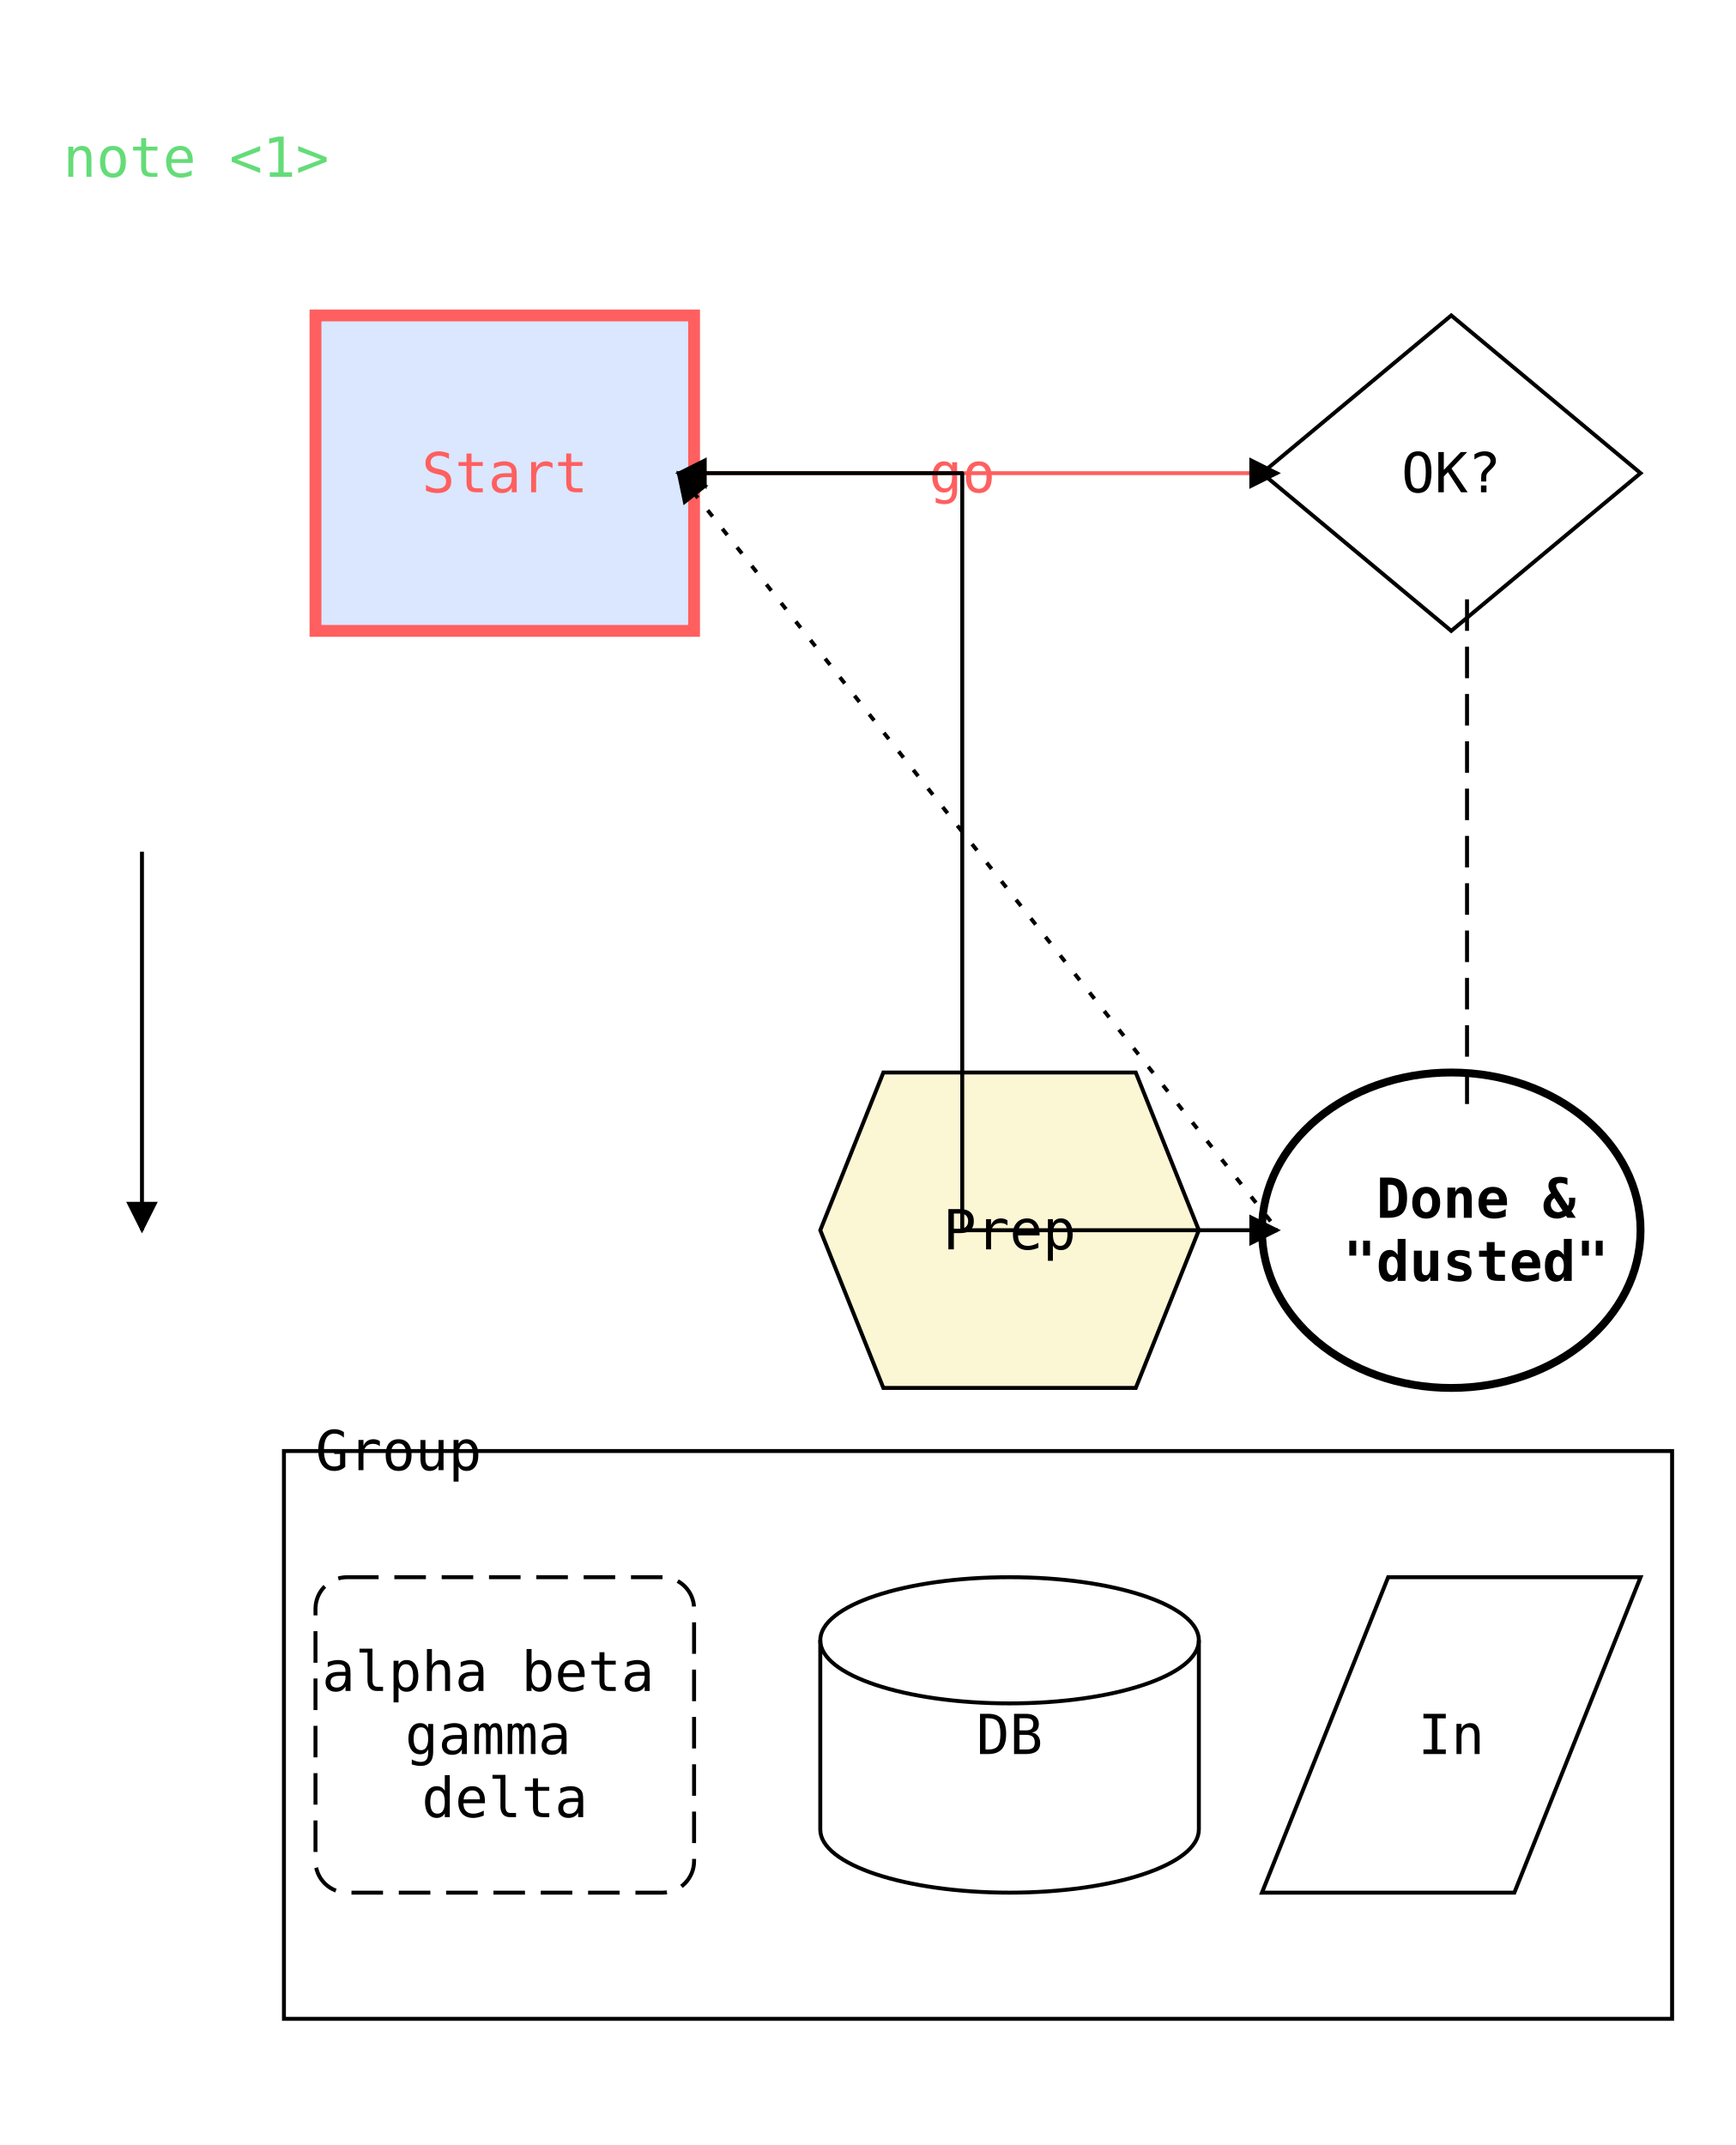
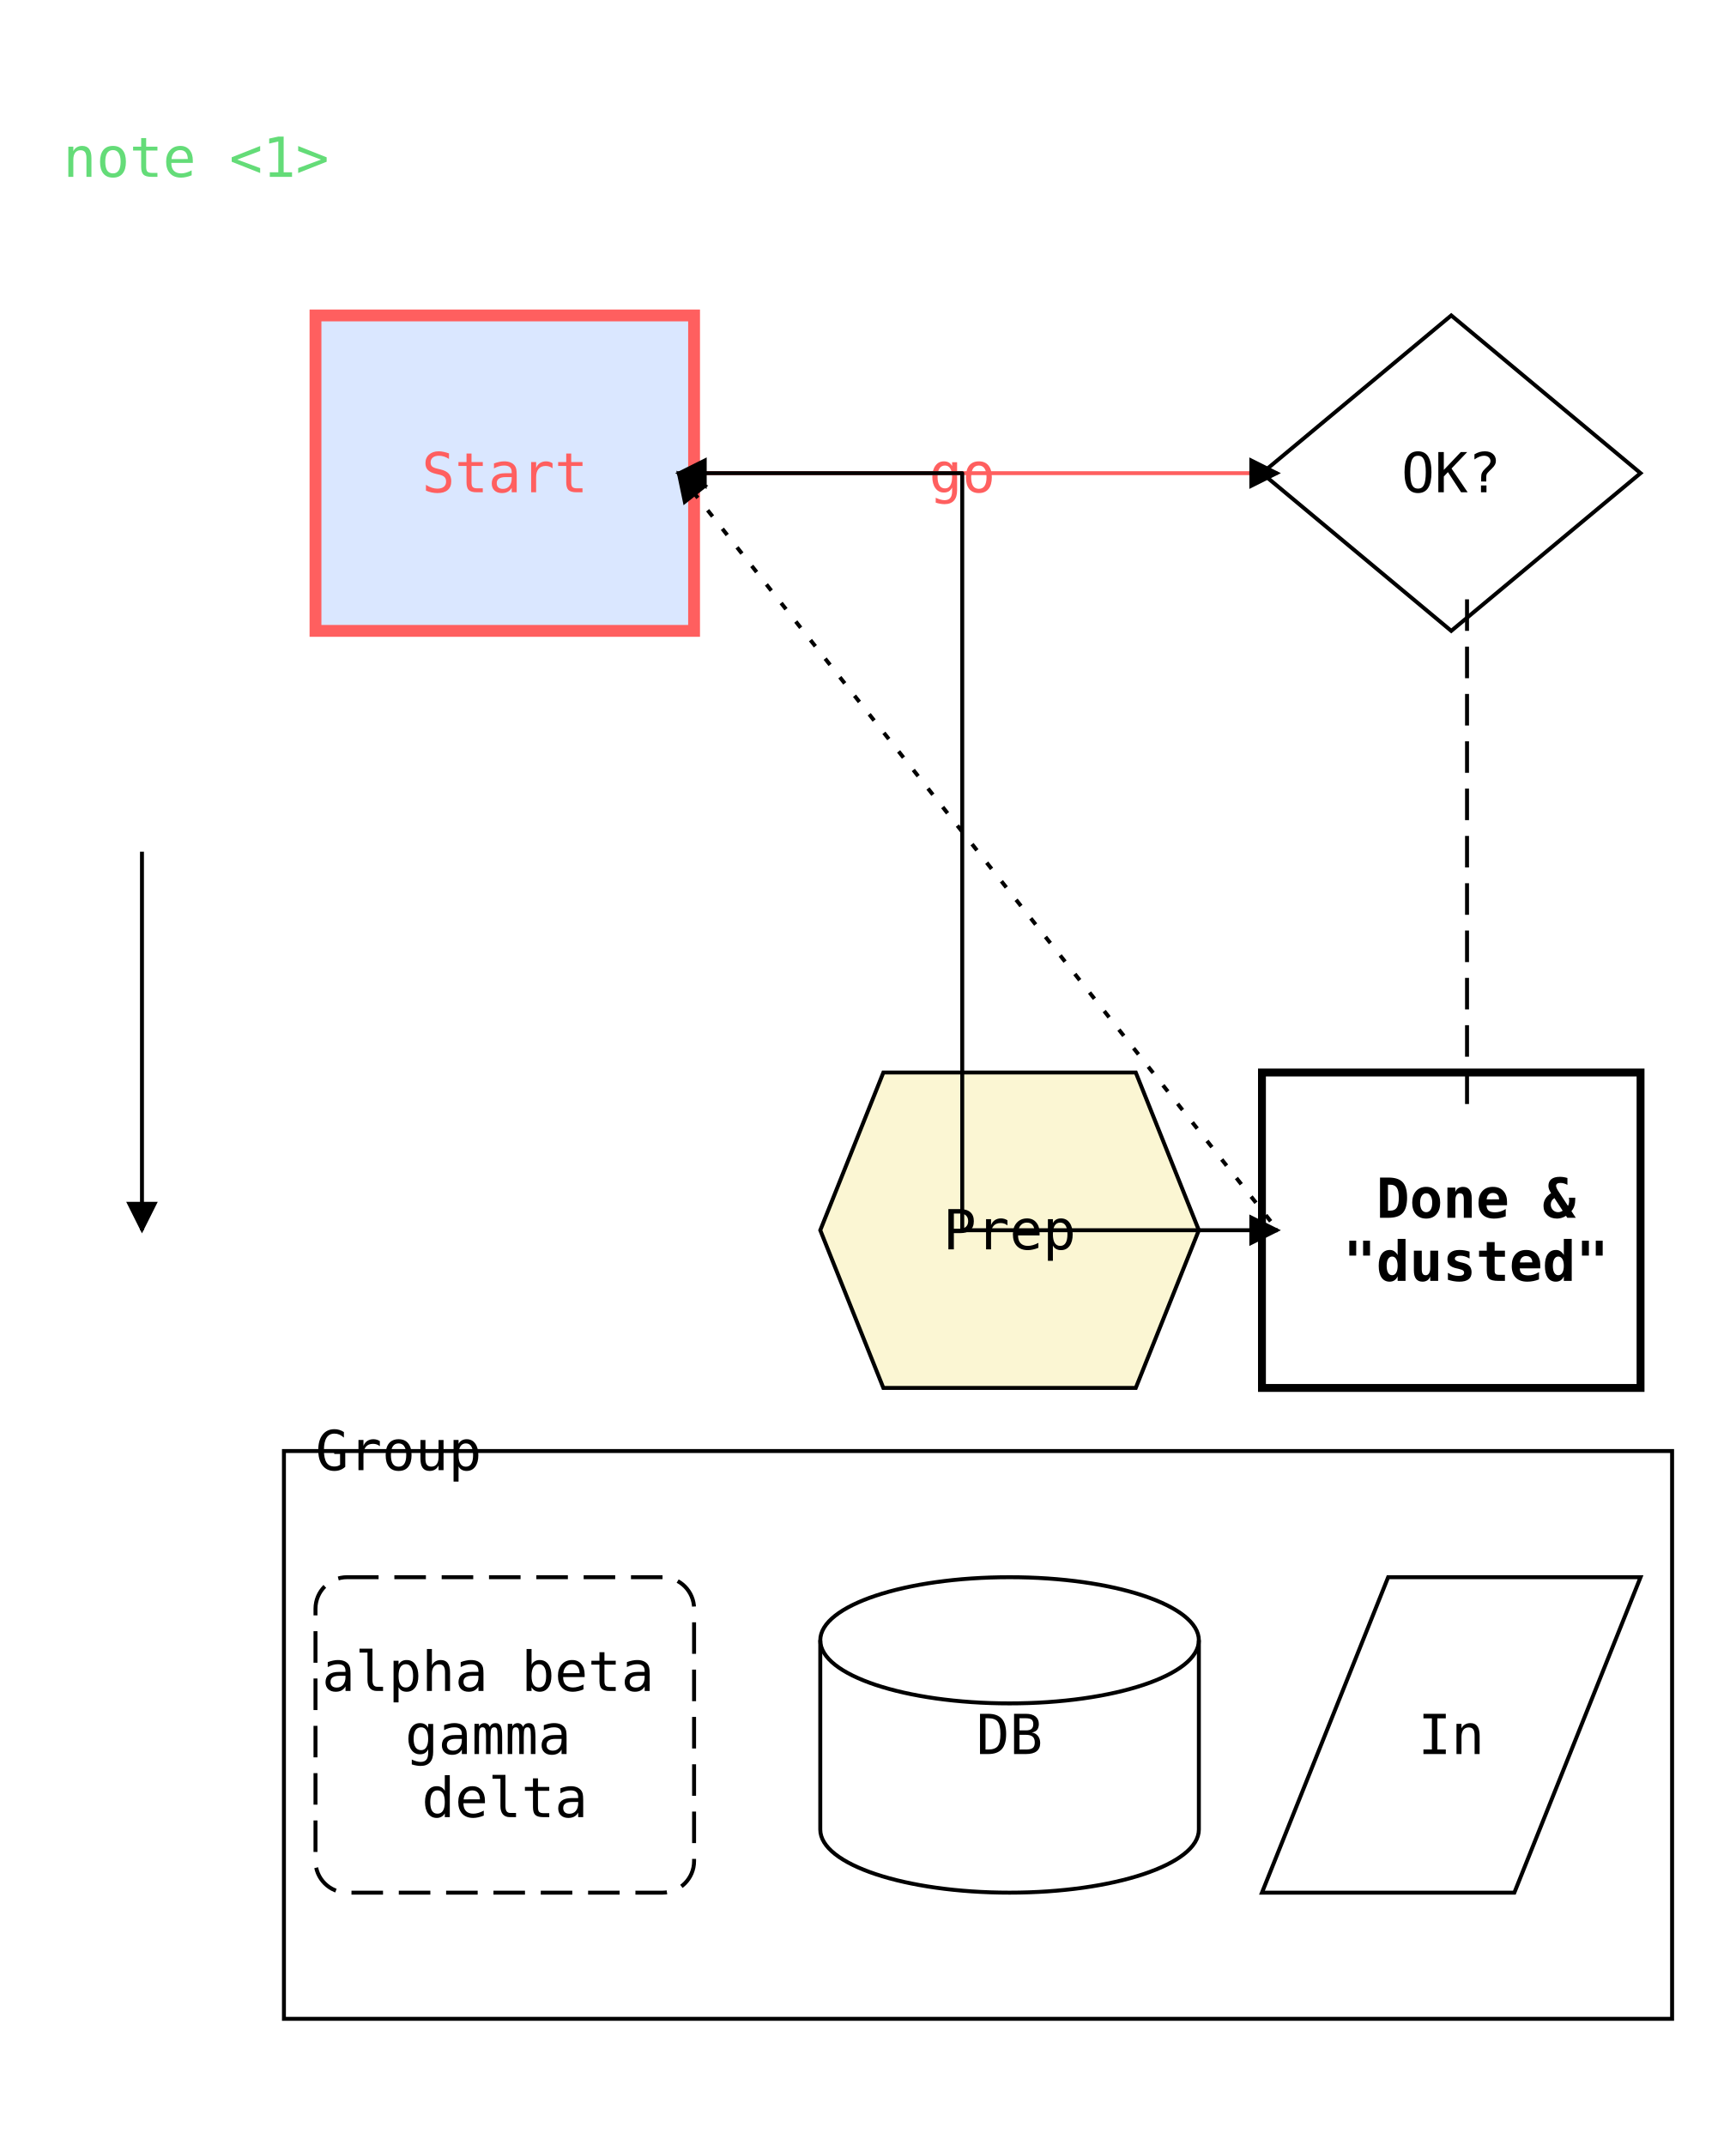
<svg xmlns="http://www.w3.org/2000/svg" viewBox="-80 -80 440 544" width="440" height="544" font-family="monospace" font-size="14">
  <defs>
    <marker id="arrow" viewBox="0 0 10 10" refX="9" refY="5" markerWidth="8" markerHeight="8" orient="auto-start-reverse">
      <path d="M0 0 L10 5 L0 10 z" />
    </marker>
  </defs>
  <a href="https://example.com/a?x=1&amp;y=2">
    <rect x="0" y="0" width="96" height="80" fill="#6ea0ff" fill-opacity="0.25" stroke="#ff5f5f" stroke-width="3" />
    <text x="48" y="40" text-anchor="middle" dominant-baseline="central" fill="#ff5f5f">Start</text>
  </a>
  <polygon points="288,0 336,40 288,80 240,40" fill="none" stroke="black" />
  <text x="288" y="40" text-anchor="middle" dominant-baseline="central">OK?</text>
-   <ellipse cx="288" cy="232" rx="48" ry="40" fill="none" stroke="black" stroke-width="2" />
+   <rect x="240" y="192" width="96" height="80" fill="none" stroke="black" stroke-width="2" />
  <text x="328" y="224" text-anchor="end" dominant-baseline="central" font-weight="bold">
    <tspan x="328" dy="0">Done &amp;</tspan>
    <tspan x="328" dy="16">"dusted"</tspan>
  </text>
  <rect x="0" y="320" width="96" height="80" rx="8" fill="none" stroke="black" stroke-dasharray="8 4" />
  <text x="48" y="344" text-anchor="middle" dominant-baseline="central">
    <tspan x="48" dy="0">alpha beta</tspan>
    <tspan x="48" dy="16">gamma</tspan>
    <tspan x="48" dy="16">delta</tspan>
  </text>
  <path d="M 128,336 A 48 16 0 0 1 224,336 V 384 A 48 16 0 0 1 128,384 Z" fill="none" stroke="black" />
  <path d="M 128,336 A 48 16 0 0 0 224,336" fill="none" stroke="black" />
  <text x="176" y="360" text-anchor="middle" dominant-baseline="central">DB</text>
  <polygon points="272,320 336,320 304,400 240,400" fill="none" stroke="black" />
  <text x="288" y="360" text-anchor="middle" dominant-baseline="central">In</text>
  <polygon points="144,192 208,192 224,232 208,272 144,272 128,232" fill="#f0dc50" fill-opacity="0.25" stroke="black" />
  <text x="176" y="232" text-anchor="middle" dominant-baseline="central">Prep</text>
  <rect x="-8" y="288" width="352" height="144" fill="none" stroke="black" />
  <text x="0" y="288" text-anchor="start" dominant-baseline="central">Group</text>
  <path d="M92 40 L244 40" fill="none" stroke="#ff5f5f" stroke-linejoin="round" marker-end="url(#arrow)" />
  <text x="164" y="40" text-anchor="middle" dominant-baseline="central" fill="#ff5f5f">go</text>
  <path d="M292 72 L292 200" fill="none" stroke="black" stroke-dasharray="8 4" stroke-linejoin="round" />
  <path d="M-44 136 L-44 232" fill="none" stroke="black" stroke-linejoin="round" marker-end="url(#arrow)" />
  <path d="M92 40 L244 232" fill="none" stroke="black" stroke-dasharray="2 4" stroke-linejoin="round" marker-start="url(#arrow)" />
  <path d="M244 232 L164 232 L164 40 L92 40" fill="none" stroke="black" stroke-linejoin="round" marker-start="url(#arrow)" marker-end="url(#arrow)" />
  <text x="-64" y="-40" text-anchor="start" dominant-baseline="central" fill="#64dc78">note &lt;1&gt;</text>
</svg>
